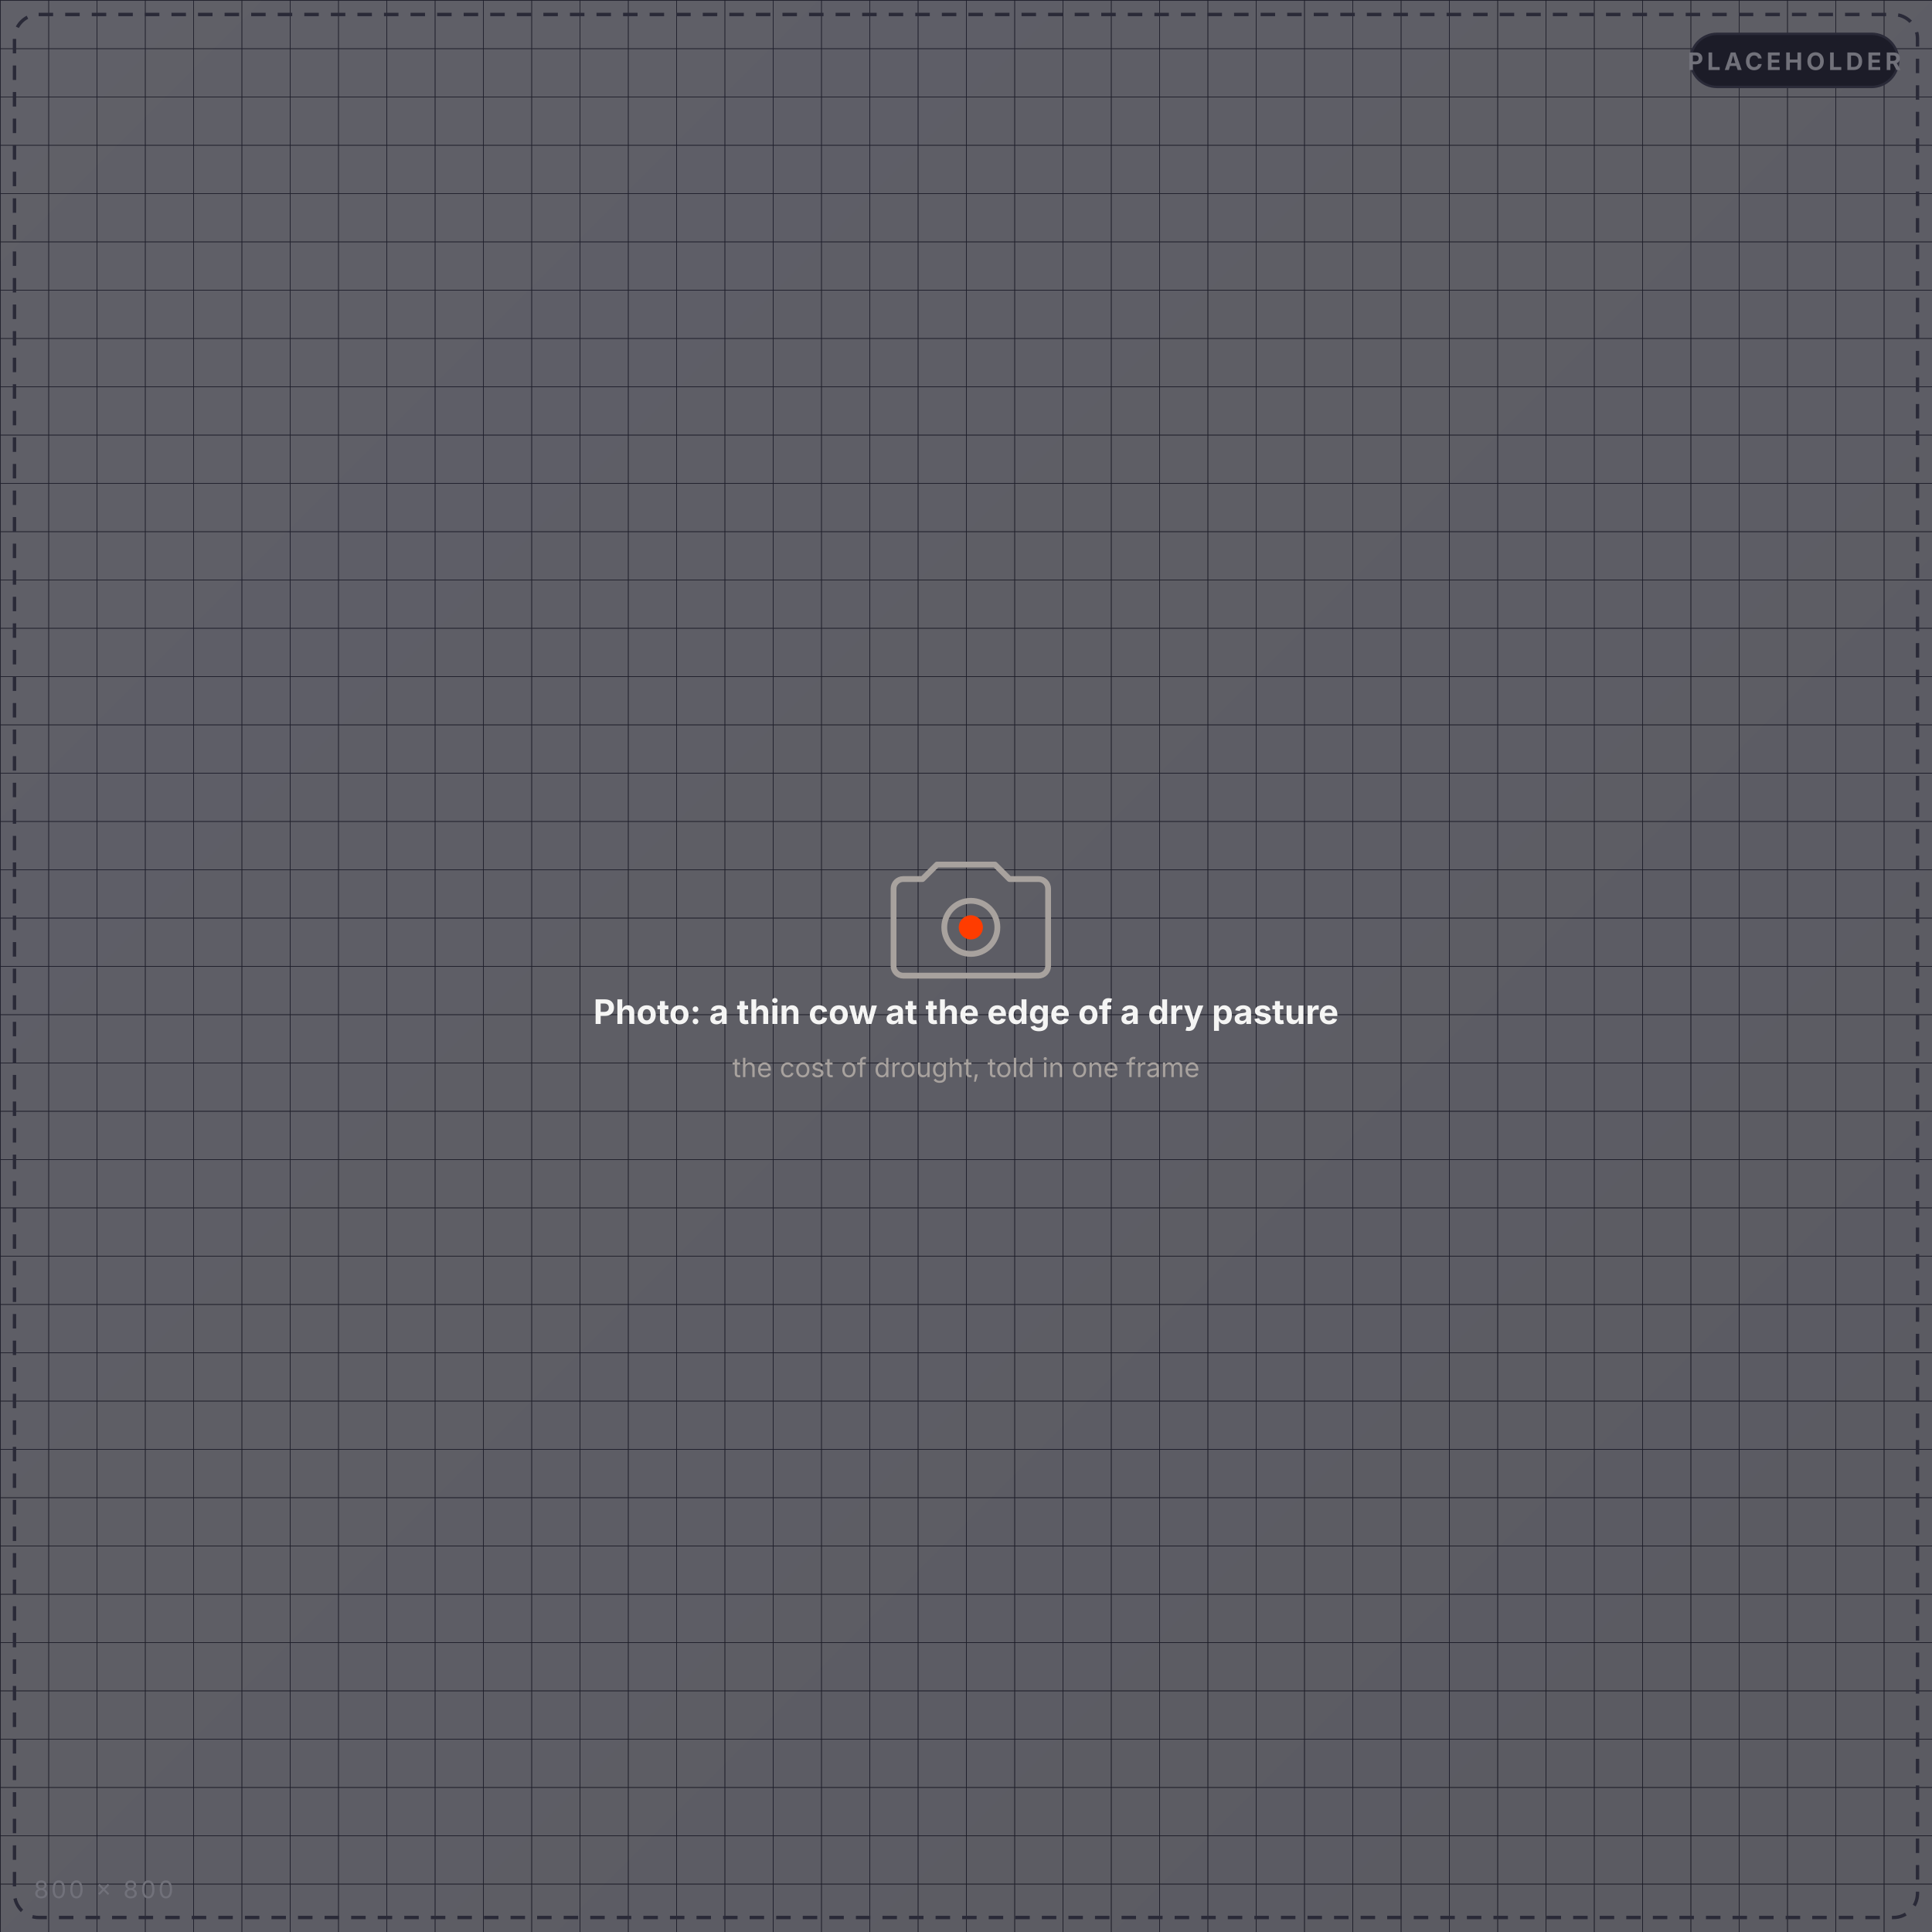
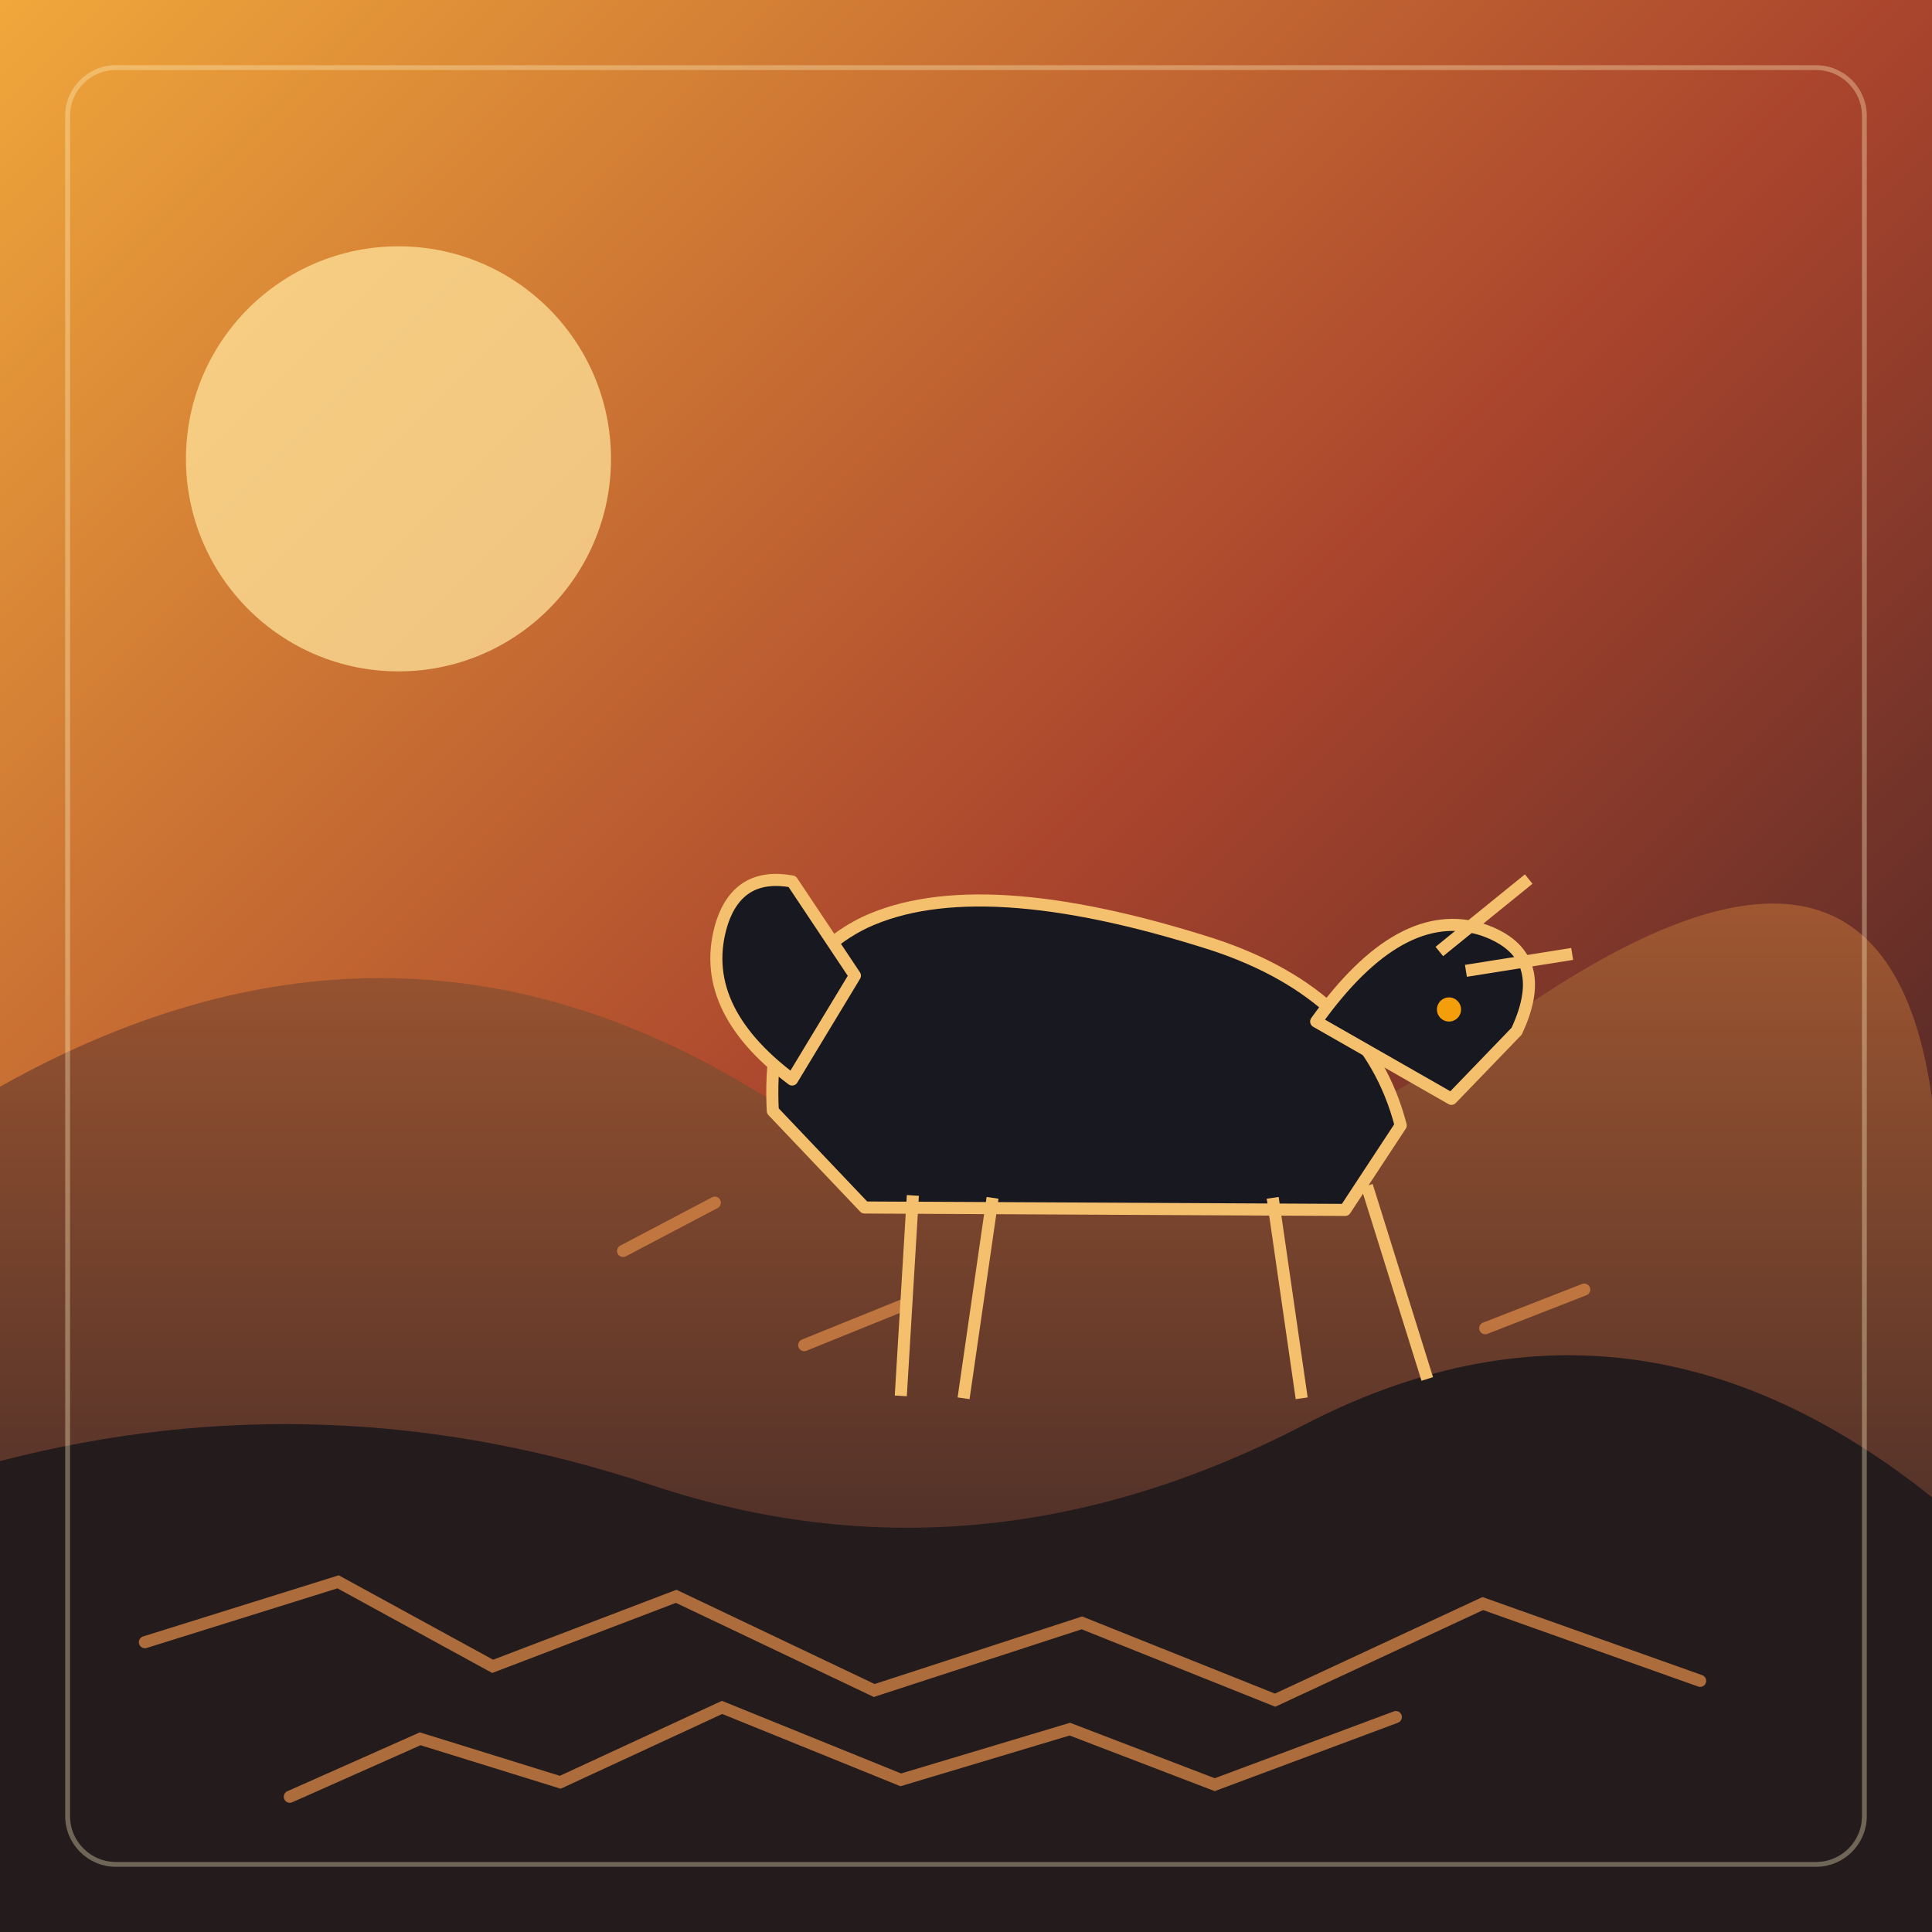
<svg xmlns="http://www.w3.org/2000/svg" viewBox="0 0 800 800" preserveAspectRatio="xMidYMid slice">
  <defs>
-     <linearGradient id="phbg" x1="0" y1="0" x2="1" y2="1">
-       <stop offset="0" stop-color="#1C1C28" />
-       <stop offset="1" stop-color="#15151F" />
+     <linearGradient id="bg" x1="0" y1="0" x2="1" y2="1">
+       <stop stop-color="#f1a83b" />
+       <stop offset=".5" stop-color="#a9442d" />
+       <stop offset="1" stop-color="#211923" />
    </linearGradient>
-     <pattern id="phgrid" width="20" height="20" patternUnits="userSpaceOnUse">
-       <path d="M 20 0 L 0 0 0 20" fill="none" stroke="#2A2A38" stroke-width="0.6" />
-     </pattern>
+     <linearGradient id="soil" x1="0" y1="0" x2="0" y2="1">
+       <stop stop-color="#9f5731" />
+       <stop offset="1" stop-color="#211923" />
+     </linearGradient>
  </defs>
-   <rect width="800" height="800" fill="url(#phgrid)" />
-   <rect width="800" height="800" fill="url(#phbg)" opacity="0.7" />
-   <rect x="6" y="6" width="788" height="788" rx="10" fill="none" stroke="#2A2A38" stroke-width="1.4" stroke-dasharray="6 5" />
-   <g transform="translate(370.0, 350.0)" fill="none" stroke="#A8A29E" stroke-width="2.4" stroke-linecap="round" stroke-linejoin="round">
-     <path d="M 12 14 L 18 8 L 42 8 L 48 14 L 60 14 A 4 4 0 0 1 64 18 L 64 50 A 4 4 0 0 1 60 54 L 4 54 A 4 4 0 0 1 0 50 L 0 18 A 4 4 0 0 1 4 14 Z" />
-     <circle cx="32" cy="34" r="11" />
-     <circle cx="32" cy="34" r="5" fill="#FF3C00" stroke="none" />
+   <rect width="800" height="800" fill="url(#bg)" />
+   <circle cx="165" cy="190" r="88" fill="#ffe39b" opacity=".75" />
+   <path d="M0 450 Q160 360 310 450 T620 425 T800 455 V800 H0Z" fill="url(#soil)" />
+   <path d="M0 605 Q135 570 270 615 T540 590 T800 620 V800 H0Z" fill="#241b1d" />
+   <g fill="none" stroke="#d98745" stroke-width="5" stroke-linecap="round" opacity=".75">
+     <path d="M60 680 l80 -25 64 35 76 -29 82 39 86 -28 80 32 86 -40 90 32" />
+     <path d="M120 744 l54 -24 58 18 67 -31 74 30 70 -21 60 23 75 -28" />
+     <path d="M258 518 l38 -20 M333 557 l42 -17 M530 500 l36 -22 M615 550 l41 -16" />
  </g>
-   <text x="400.0" y="424.0" text-anchor="middle" font-family="Inter, system-ui, sans-serif" font-size="14" font-weight="700" fill="#F5F5F4">Photo: a thin cow at the edge of a dry pasture</text>
-   <text x="400.0" y="446.0" text-anchor="middle" font-family="Inter, system-ui, sans-serif" font-size="11" fill="#A8A29E">the cost of drought, told in one frame</text>
-   <g transform="translate(700, 14)">
-     <rect x="0" y="0" width="86" height="22" rx="11" fill="#1C1C28" stroke="#2A2A38" />
-     <text x="43" y="15" text-anchor="middle" font-family="Inter, system-ui, sans-serif" font-size="10" font-weight="700" letter-spacing="1.5" fill="#71717A">PLACEHOLDER</text>
+   <g transform="translate(280 342)" fill="#171820" stroke="#f5c06d" stroke-width="5" stroke-linejoin="round">
+     <path d="M40 118 Q37 60 78 40 Q125 18 222 49 Q286 70 300 124 L277 159 L78 158Z" />
+     <path d="M265 81 Q300 32 334 43 Q363 53 348 85 L321 113Z" />
+     <path d="M316 52 l37 -30 M327 60 l44 -7" fill="none" />
+     <path d="M98 153 l-5 83 M247 154 l12 83 M131 154 l-12 83 M286 149 l25 80" fill="none" />
+     <path d="M48 105 Q8 75 19 40 Q26 19 48 23 L74 62Z" />
+     <circle cx="320" cy="76" r="5" fill="#f59e0b" stroke="none" />
  </g>
-   <text x="14" y="786" font-family="Inter, system-ui, sans-serif" font-size="10" fill="#71717A" letter-spacing="1">800 × 800</text>
+   <rect x="28" y="28" width="744" height="744" rx="20" fill="none" stroke="#fff0c2" stroke-opacity=".35" stroke-width="2" />
</svg>
